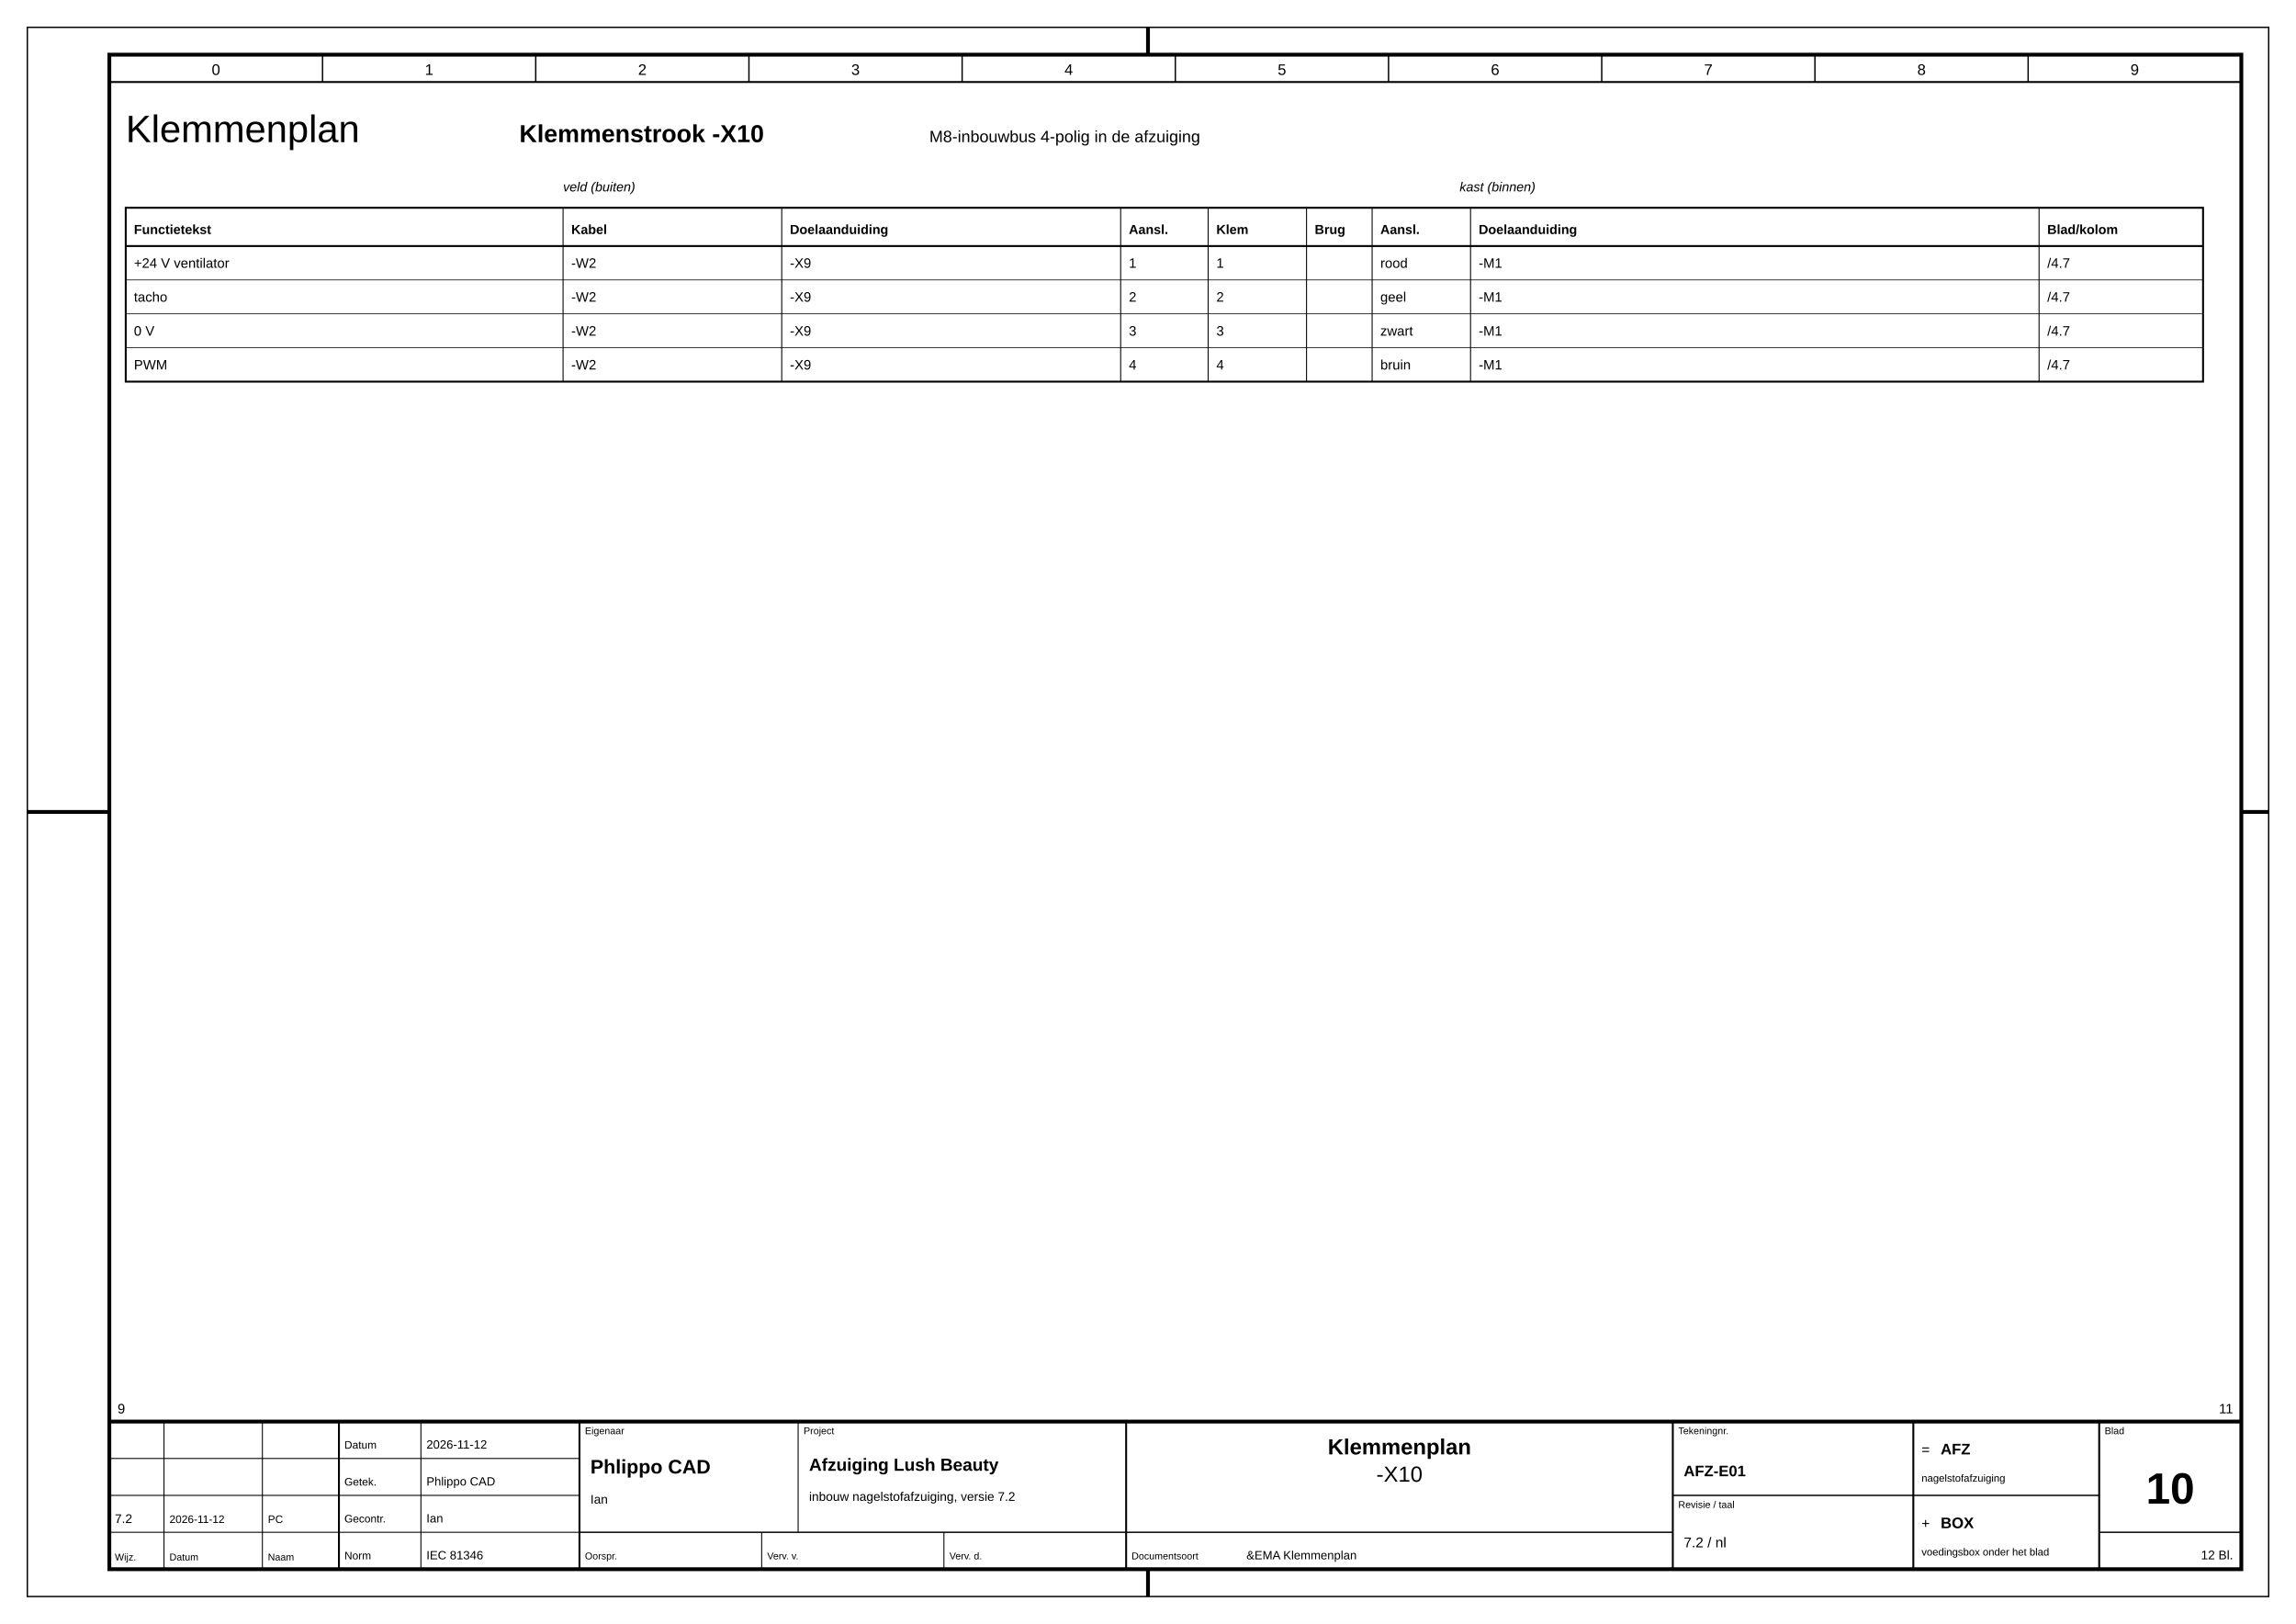
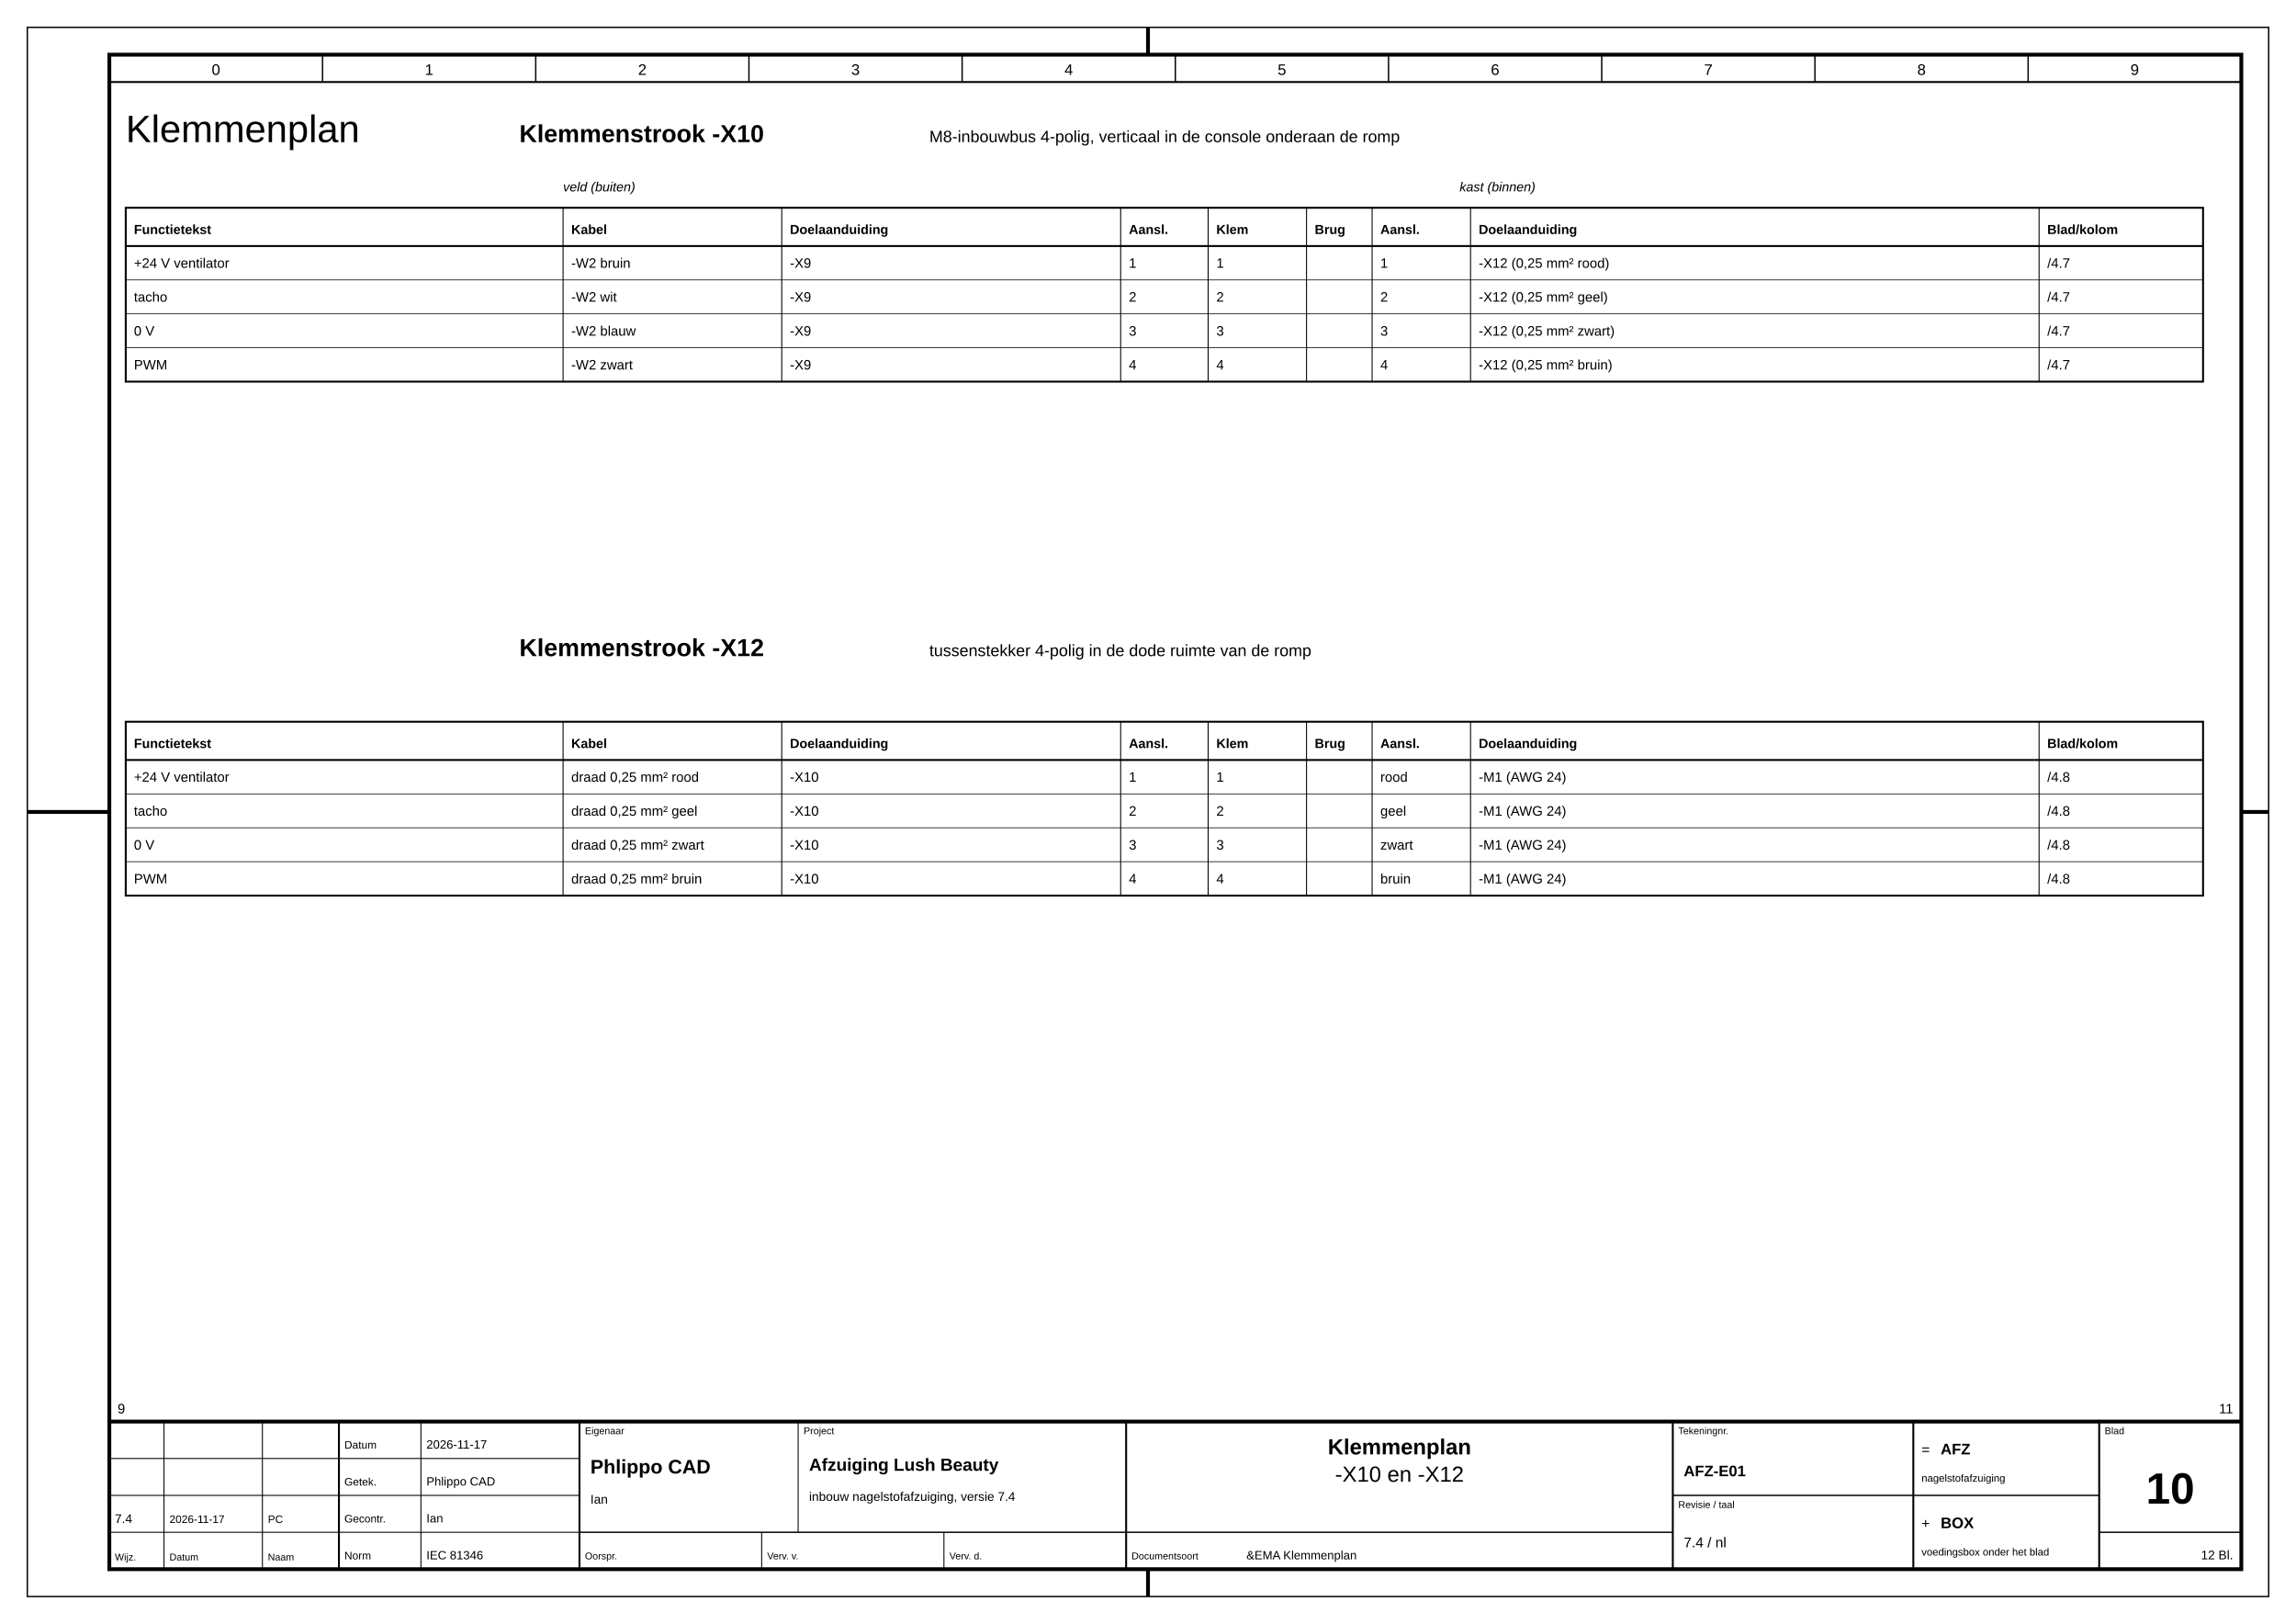
<svg xmlns="http://www.w3.org/2000/svg" viewBox="0 0 420 297" width="420mm" height="297mm" font-family="Arial, Helvetica, sans-serif">
  <rect width="420" height="297" fill="#fff" />
  <rect x="5" y="5" width="410" height="287" fill="none" stroke="#000" stroke-width="0.25" />
  <rect x="20" y="10" width="390" height="277" fill="none" stroke="#000" stroke-width="0.7" />
  <polyline points="210,5 210,10" fill="none" stroke="#000" stroke-width="0.7" />
  <polyline points="210,287 210,292" fill="none" stroke="#000" stroke-width="0.7" />
  <polyline points="5,148.5 20,148.5" fill="none" stroke="#000" stroke-width="0.7" />
  <polyline points="410,148.5 415,148.5" fill="none" stroke="#000" stroke-width="0.7" />
  <polyline points="20,15 410,15" fill="none" stroke="#000" stroke-width="0.35" />
  <text x="39.5" y="13.7" font-size="2.8" text-anchor="middle" fill="#000">0</text>
  <polyline points="59,10 59,15" fill="none" stroke="#000" stroke-width="0.25" />
  <text x="78.5" y="13.7" font-size="2.8" text-anchor="middle" fill="#000">1</text>
  <polyline points="98,10 98,15" fill="none" stroke="#000" stroke-width="0.25" />
  <text x="117.5" y="13.7" font-size="2.8" text-anchor="middle" fill="#000">2</text>
  <polyline points="137,10 137,15" fill="none" stroke="#000" stroke-width="0.25" />
  <text x="156.5" y="13.7" font-size="2.8" text-anchor="middle" fill="#000">3</text>
  <polyline points="176,10 176,15" fill="none" stroke="#000" stroke-width="0.25" />
  <text x="195.5" y="13.7" font-size="2.8" text-anchor="middle" fill="#000">4</text>
  <polyline points="215,10 215,15" fill="none" stroke="#000" stroke-width="0.25" />
  <text x="234.5" y="13.7" font-size="2.8" text-anchor="middle" fill="#000">5</text>
  <polyline points="254,10 254,15" fill="none" stroke="#000" stroke-width="0.25" />
  <text x="273.5" y="13.7" font-size="2.8" text-anchor="middle" fill="#000">6</text>
  <polyline points="293,10 293,15" fill="none" stroke="#000" stroke-width="0.25" />
  <text x="312.5" y="13.7" font-size="2.8" text-anchor="middle" fill="#000">7</text>
  <polyline points="332,10 332,15" fill="none" stroke="#000" stroke-width="0.25" />
  <text x="351.5" y="13.7" font-size="2.8" text-anchor="middle" fill="#000">8</text>
  <polyline points="371,10 371,15" fill="none" stroke="#000" stroke-width="0.25" />
  <text x="390.5" y="13.7" font-size="2.8" text-anchor="middle" fill="#000">9</text>
  <text x="21.5" y="258.5" font-size="2.5" text-anchor="start" fill="#000">9</text>
  <text x="408.5" y="258.5" font-size="2.5" text-anchor="end" fill="#000">11</text>
  <polyline points="20,260 410,260" fill="none" stroke="#000" stroke-width="0.7" />
  <polyline points="20,266.75 62,266.75" fill="none" stroke="#000" stroke-width="0.18" />
  <polyline points="20,273.5 62,273.5" fill="none" stroke="#000" stroke-width="0.18" />
  <polyline points="20,280.25 62,280.25" fill="none" stroke="#000" stroke-width="0.18" />
  <polyline points="30,260 30,287" fill="none" stroke="#000" stroke-width="0.18" />
  <polyline points="48,260 48,287" fill="none" stroke="#000" stroke-width="0.18" />
  <text x="21" y="285.4" font-size="1.8" text-anchor="start" fill="#000">Wijz.</text>
  <text x="31" y="285.4" font-size="1.8" text-anchor="start" fill="#000">Datum</text>
  <text x="49" y="285.4" font-size="1.8" text-anchor="start" fill="#000">Naam</text>
-   <text x="21" y="278.55" font-size="2.3" text-anchor="start" fill="#000">7.2</text>
-   <text x="31" y="278.55" font-size="2" text-anchor="start" fill="#000">2026-11-12</text>
+   <text x="21" y="278.55" font-size="2.3" text-anchor="start" fill="#000">7.4</text>
+   <text x="31" y="278.55" font-size="2" text-anchor="start" fill="#000">2026-11-17</text>
  <text x="49" y="278.55" font-size="2" text-anchor="start" fill="#000">PC</text>
  <polyline points="62,260 62,287" fill="none" stroke="#000" stroke-width="0.35" />
  <polyline points="62,266.75 106,266.75" fill="none" stroke="#000" stroke-width="0.18" />
  <polyline points="62,273.5 106,273.5" fill="none" stroke="#000" stroke-width="0.18" />
  <polyline points="62,280.25 106,280.25" fill="none" stroke="#000" stroke-width="0.18" />
  <polyline points="77,260 77,287" fill="none" stroke="#000" stroke-width="0.18" />
  <text x="63" y="264.95" font-size="2" text-anchor="start" fill="#000">Datum</text>
-   <text x="78" y="264.95" font-size="2.2" text-anchor="start" fill="#000">2026-11-12</text>
+   <text x="78" y="264.95" font-size="2.2" text-anchor="start" fill="#000">2026-11-17</text>
  <text x="63" y="271.7" font-size="2" text-anchor="start" fill="#000">Getek.</text>
  <text x="78" y="271.7" font-size="2.2" text-anchor="start" fill="#000">Phlippo CAD</text>
  <text x="63" y="278.45" font-size="2" text-anchor="start" fill="#000">Gecontr.</text>
  <text x="78" y="278.45" font-size="2.2" text-anchor="start" fill="#000">Ian</text>
  <text x="63" y="285.2" font-size="2" text-anchor="start" fill="#000">Norm</text>
  <text x="78" y="285.2" font-size="2.2" text-anchor="start" fill="#000">IEC 81346</text>
  <polyline points="106,260 106,287" fill="none" stroke="#000" stroke-width="0.35" />
  <polyline points="106,280.25 206,280.25" fill="none" stroke="#000" stroke-width="0.25" />
  <polyline points="146,260 146,280.25" fill="none" stroke="#000" stroke-width="0.18" />
  <text x="107" y="262.3" font-size="1.8" text-anchor="start" fill="#000">Eigenaar</text>
  <text x="108" y="269.5" font-size="3.6" text-anchor="start" fill="#000" font-weight="700">Phlippo CAD</text>
  <text x="108" y="275" font-size="2.3" text-anchor="start" fill="#000">Ian</text>
  <text x="147" y="262.3" font-size="1.8" text-anchor="start" fill="#000">Project</text>
  <text x="148" y="269" font-size="3.2" text-anchor="start" fill="#000" font-weight="700">Afzuiging Lush Beauty</text>
-   <text x="148" y="274.5" font-size="2.3" text-anchor="start" fill="#000">inbouw nagelstofafzuiging, versie 7.2</text>
+   <text x="148" y="274.5" font-size="2.3" text-anchor="start" fill="#000">inbouw nagelstofafzuiging, versie 7.4</text>
  <text x="107" y="285.2" font-size="1.8" text-anchor="start" fill="#000">Oorspr.</text>
  <text x="118" y="285.2" font-size="2" text-anchor="start" fill="#000" />
  <polyline points="139.33,280.25 139.33,287" fill="none" stroke="#000" stroke-width="0.18" />
  <text x="140.33" y="285.2" font-size="1.8" text-anchor="start" fill="#000">Verv. v.</text>
  <text x="151.33" y="285.2" font-size="2" text-anchor="start" fill="#000" />
  <polyline points="172.67,280.25 172.67,287" fill="none" stroke="#000" stroke-width="0.18" />
  <text x="173.67" y="285.2" font-size="1.8" text-anchor="start" fill="#000">Verv. d.</text>
  <text x="184.67" y="285.2" font-size="2" text-anchor="start" fill="#000" />
  <polyline points="206,260 206,287" fill="none" stroke="#000" stroke-width="0.35" />
  <polyline points="206,280.25 306,280.25" fill="none" stroke="#000" stroke-width="0.25" />
  <text x="256" y="266" font-size="4" text-anchor="middle" fill="#000" font-weight="700">Klemmenplan</text>
-   <text x="256" y="271" font-size="4" text-anchor="middle" fill="#000">-X10</text>
+   <text x="256" y="271" font-size="4" text-anchor="middle" fill="#000">-X10 en -X12</text>
  <text x="207" y="285.2" font-size="1.8" text-anchor="start" fill="#000">Documentsoort</text>
  <text x="228" y="285.2" font-size="2.2" text-anchor="start" fill="#000">&amp;EMA  Klemmenplan</text>
  <polyline points="306,260 306,287" fill="none" stroke="#000" stroke-width="0.35" />
  <polyline points="306,273.5 350,273.5" fill="none" stroke="#000" stroke-width="0.25" />
  <text x="307" y="262.3" font-size="1.8" text-anchor="start" fill="#000">Tekeningnr.</text>
  <text x="308" y="270" font-size="2.8" text-anchor="start" fill="#000" font-weight="700">AFZ-E01</text>
  <text x="307" y="275.8" font-size="1.8" text-anchor="start" fill="#000">Revisie / taal</text>
-   <text x="308" y="283" font-size="2.6" text-anchor="start" fill="#000">7.2 / nl</text>
+   <text x="308" y="283" font-size="2.6" text-anchor="start" fill="#000">7.4 / nl</text>
  <polyline points="350,260 350,287" fill="none" stroke="#000" stroke-width="0.35" />
  <polyline points="350,273.5 384,273.5" fill="none" stroke="#000" stroke-width="0.25" />
  <text x="351.5" y="266" font-size="2.6" text-anchor="start" fill="#000">=</text>
  <text x="355" y="266" font-size="2.8" text-anchor="start" fill="#000" font-weight="700">AFZ</text>
  <text x="351.5" y="271" font-size="1.9" text-anchor="start" fill="#000">nagelstofafzuiging</text>
  <text x="351.5" y="279.5" font-size="2.6" text-anchor="start" fill="#000">+</text>
  <text x="355" y="279.5" font-size="2.8" text-anchor="start" fill="#000" font-weight="700">BOX</text>
  <text x="351.5" y="284.5" font-size="1.9" text-anchor="start" fill="#000">voedingsbox onder het blad</text>
  <polyline points="384,260 384,287" fill="none" stroke="#000" stroke-width="0.35" />
  <polyline points="384,280.25 410,280.25" fill="none" stroke="#000" stroke-width="0.25" />
  <text x="385" y="262.3" font-size="1.8" text-anchor="start" fill="#000">Blad</text>
  <text x="397" y="275" font-size="8" text-anchor="middle" fill="#000" font-weight="700">10</text>
  <text x="408.5" y="285.2" font-size="2.3" text-anchor="end" fill="#000">12 Bl.</text>
  <text x="23" y="26" font-size="7" text-anchor="start" fill="#000">Klemmenplan</text>
  <text x="95" y="26" font-size="4.5" text-anchor="start" fill="#000" font-weight="700">Klemmenstrook -X10</text>
-   <text x="170" y="26" font-size="3" text-anchor="start" fill="#000">M8-inbouwbus 4-polig in de afzuiging</text>
+   <text x="170" y="26" font-size="3" text-anchor="start" fill="#000">M8-inbouwbus 4-polig, verticaal in de console onderaan de romp</text>
  <text x="103" y="35" font-size="2.4" text-anchor="start" fill="#000" font-style="italic">veld (buiten)</text>
  <text x="267" y="35" font-size="2.4" text-anchor="start" fill="#000" font-style="italic">kast (binnen)</text>
  <rect x="23" y="38" width="380" height="31.8" fill="none" stroke="#000" stroke-width="0.35" />
  <polyline points="23,45 403,45" fill="none" stroke="#000" stroke-width="0.35" />
  <text x="24.5" y="42.8" font-size="2.4" text-anchor="start" fill="#000" font-weight="700">Functietekst</text>
  <text x="104.5" y="42.8" font-size="2.4" text-anchor="start" fill="#000" font-weight="700">Kabel</text>
  <polyline points="103,38 103,69.8" fill="none" stroke="#000" stroke-width="0.18" />
  <text x="144.5" y="42.8" font-size="2.4" text-anchor="start" fill="#000" font-weight="700">Doelaanduiding</text>
  <polyline points="143,38 143,69.8" fill="none" stroke="#000" stroke-width="0.18" />
  <text x="206.5" y="42.8" font-size="2.4" text-anchor="start" fill="#000" font-weight="700">Aansl.</text>
  <polyline points="205,38 205,69.8" fill="none" stroke="#000" stroke-width="0.18" />
  <text x="222.5" y="42.8" font-size="2.4" text-anchor="start" fill="#000" font-weight="700">Klem</text>
  <polyline points="221,38 221,69.8" fill="none" stroke="#000" stroke-width="0.18" />
  <text x="240.5" y="42.8" font-size="2.4" text-anchor="start" fill="#000" font-weight="700">Brug</text>
  <polyline points="239,38 239,69.8" fill="none" stroke="#000" stroke-width="0.18" />
  <text x="252.5" y="42.8" font-size="2.4" text-anchor="start" fill="#000" font-weight="700">Aansl.</text>
  <polyline points="251,38 251,69.8" fill="none" stroke="#000" stroke-width="0.18" />
  <text x="270.5" y="42.8" font-size="2.4" text-anchor="start" fill="#000" font-weight="700">Doelaanduiding</text>
  <polyline points="269,38 269,69.8" fill="none" stroke="#000" stroke-width="0.18" />
  <text x="374.5" y="42.8" font-size="2.4" text-anchor="start" fill="#000" font-weight="700">Blad/kolom</text>
  <polyline points="373,38 373,69.8" fill="none" stroke="#000" stroke-width="0.18" />
  <polyline points="23,51.2 403,51.2" fill="none" stroke="#000" stroke-width="0.13" />
  <text x="24.5" y="48.98" font-size="2.5" text-anchor="start" fill="#000">+24 V ventilator</text>
-   <text x="104.5" y="48.98" font-size="2.5" text-anchor="start" fill="#000">-W2</text>
+   <text x="104.5" y="48.98" font-size="2.5" text-anchor="start" fill="#000">-W2 bruin</text>
  <text x="144.5" y="48.98" font-size="2.5" text-anchor="start" fill="#000">-X9</text>
  <text x="206.5" y="48.98" font-size="2.5" text-anchor="start" fill="#000">1</text>
  <text x="222.5" y="48.98" font-size="2.5" text-anchor="start" fill="#000">1</text>
  <text x="240.5" y="48.98" font-size="2.5" text-anchor="start" fill="#000" />
-   <text x="252.5" y="48.98" font-size="2.5" text-anchor="start" fill="#000">rood</text>
-   <text x="270.5" y="48.98" font-size="2.5" text-anchor="start" fill="#000">-M1</text>
+   <text x="252.5" y="48.98" font-size="2.5" text-anchor="start" fill="#000">1</text>
+   <text x="270.5" y="48.98" font-size="2.5" text-anchor="start" fill="#000">-X12 (0,25 mm² rood)</text>
  <text x="374.5" y="48.98" font-size="2.5" text-anchor="start" fill="#000">/4.7</text>
  <polyline points="23,57.4 403,57.4" fill="none" stroke="#000" stroke-width="0.13" />
  <text x="24.5" y="55.17" font-size="2.5" text-anchor="start" fill="#000">tacho</text>
-   <text x="104.5" y="55.17" font-size="2.5" text-anchor="start" fill="#000">-W2</text>
+   <text x="104.5" y="55.17" font-size="2.5" text-anchor="start" fill="#000">-W2 wit</text>
  <text x="144.5" y="55.17" font-size="2.5" text-anchor="start" fill="#000">-X9</text>
  <text x="206.5" y="55.17" font-size="2.5" text-anchor="start" fill="#000">2</text>
  <text x="222.5" y="55.17" font-size="2.5" text-anchor="start" fill="#000">2</text>
  <text x="240.5" y="55.17" font-size="2.5" text-anchor="start" fill="#000" />
-   <text x="252.5" y="55.17" font-size="2.5" text-anchor="start" fill="#000">geel</text>
-   <text x="270.5" y="55.17" font-size="2.5" text-anchor="start" fill="#000">-M1</text>
+   <text x="252.5" y="55.17" font-size="2.5" text-anchor="start" fill="#000">2</text>
+   <text x="270.5" y="55.17" font-size="2.5" text-anchor="start" fill="#000">-X12 (0,25 mm² geel)</text>
  <text x="374.5" y="55.17" font-size="2.5" text-anchor="start" fill="#000">/4.7</text>
  <polyline points="23,63.6 403,63.6" fill="none" stroke="#000" stroke-width="0.13" />
  <text x="24.5" y="61.38" font-size="2.5" text-anchor="start" fill="#000">0 V</text>
-   <text x="104.5" y="61.38" font-size="2.5" text-anchor="start" fill="#000">-W2</text>
+   <text x="104.5" y="61.38" font-size="2.5" text-anchor="start" fill="#000">-W2 blauw</text>
  <text x="144.5" y="61.38" font-size="2.5" text-anchor="start" fill="#000">-X9</text>
  <text x="206.5" y="61.38" font-size="2.5" text-anchor="start" fill="#000">3</text>
  <text x="222.5" y="61.38" font-size="2.5" text-anchor="start" fill="#000">3</text>
  <text x="240.5" y="61.38" font-size="2.5" text-anchor="start" fill="#000" />
-   <text x="252.5" y="61.38" font-size="2.5" text-anchor="start" fill="#000">zwart</text>
-   <text x="270.5" y="61.38" font-size="2.5" text-anchor="start" fill="#000">-M1</text>
+   <text x="252.5" y="61.38" font-size="2.5" text-anchor="start" fill="#000">3</text>
+   <text x="270.5" y="61.38" font-size="2.5" text-anchor="start" fill="#000">-X12 (0,25 mm² zwart)</text>
  <text x="374.5" y="61.38" font-size="2.5" text-anchor="start" fill="#000">/4.7</text>
  <text x="24.5" y="67.58" font-size="2.5" text-anchor="start" fill="#000">PWM</text>
-   <text x="104.5" y="67.58" font-size="2.5" text-anchor="start" fill="#000">-W2</text>
+   <text x="104.5" y="67.58" font-size="2.5" text-anchor="start" fill="#000">-W2 zwart</text>
  <text x="144.5" y="67.58" font-size="2.5" text-anchor="start" fill="#000">-X9</text>
  <text x="206.5" y="67.58" font-size="2.5" text-anchor="start" fill="#000">4</text>
  <text x="222.5" y="67.58" font-size="2.5" text-anchor="start" fill="#000">4</text>
  <text x="240.5" y="67.58" font-size="2.5" text-anchor="start" fill="#000" />
-   <text x="252.5" y="67.58" font-size="2.5" text-anchor="start" fill="#000">bruin</text>
-   <text x="270.5" y="67.58" font-size="2.5" text-anchor="start" fill="#000">-M1</text>
+   <text x="252.5" y="67.58" font-size="2.5" text-anchor="start" fill="#000">4</text>
+   <text x="270.5" y="67.58" font-size="2.5" text-anchor="start" fill="#000">-X12 (0,25 mm² bruin)</text>
  <text x="374.5" y="67.58" font-size="2.5" text-anchor="start" fill="#000">/4.7</text>
+   <text x="95" y="120" font-size="4.5" text-anchor="start" fill="#000" font-weight="700">Klemmenstrook -X12</text>
+   <text x="170" y="120" font-size="3" text-anchor="start" fill="#000">tussenstekker 4-polig in de dode ruimte van de romp</text>
+   <rect x="23" y="132" width="380" height="31.8" fill="none" stroke="#000" stroke-width="0.35" />
+   <polyline points="23,139 403,139" fill="none" stroke="#000" stroke-width="0.35" />
+   <text x="24.5" y="136.8" font-size="2.4" text-anchor="start" fill="#000" font-weight="700">Functietekst</text>
+   <text x="104.5" y="136.8" font-size="2.4" text-anchor="start" fill="#000" font-weight="700">Kabel</text>
+   <polyline points="103,132 103,163.8" fill="none" stroke="#000" stroke-width="0.18" />
+   <text x="144.5" y="136.8" font-size="2.4" text-anchor="start" fill="#000" font-weight="700">Doelaanduiding</text>
+   <polyline points="143,132 143,163.8" fill="none" stroke="#000" stroke-width="0.18" />
+   <text x="206.5" y="136.8" font-size="2.4" text-anchor="start" fill="#000" font-weight="700">Aansl.</text>
+   <polyline points="205,132 205,163.8" fill="none" stroke="#000" stroke-width="0.18" />
+   <text x="222.5" y="136.8" font-size="2.4" text-anchor="start" fill="#000" font-weight="700">Klem</text>
+   <polyline points="221,132 221,163.8" fill="none" stroke="#000" stroke-width="0.18" />
+   <text x="240.5" y="136.8" font-size="2.4" text-anchor="start" fill="#000" font-weight="700">Brug</text>
+   <polyline points="239,132 239,163.8" fill="none" stroke="#000" stroke-width="0.18" />
+   <text x="252.5" y="136.8" font-size="2.4" text-anchor="start" fill="#000" font-weight="700">Aansl.</text>
+   <polyline points="251,132 251,163.8" fill="none" stroke="#000" stroke-width="0.18" />
+   <text x="270.5" y="136.8" font-size="2.4" text-anchor="start" fill="#000" font-weight="700">Doelaanduiding</text>
+   <polyline points="269,132 269,163.8" fill="none" stroke="#000" stroke-width="0.18" />
+   <text x="374.5" y="136.8" font-size="2.4" text-anchor="start" fill="#000" font-weight="700">Blad/kolom</text>
+   <polyline points="373,132 373,163.8" fill="none" stroke="#000" stroke-width="0.18" />
+   <polyline points="23,145.2 403,145.2" fill="none" stroke="#000" stroke-width="0.13" />
+   <text x="24.5" y="142.97" font-size="2.5" text-anchor="start" fill="#000">+24 V ventilator</text>
+   <text x="104.5" y="142.97" font-size="2.5" text-anchor="start" fill="#000">draad 0,25 mm² rood</text>
+   <text x="144.5" y="142.97" font-size="2.5" text-anchor="start" fill="#000">-X10</text>
+   <text x="206.5" y="142.97" font-size="2.5" text-anchor="start" fill="#000">1</text>
+   <text x="222.5" y="142.97" font-size="2.5" text-anchor="start" fill="#000">1</text>
+   <text x="240.5" y="142.97" font-size="2.5" text-anchor="start" fill="#000" />
+   <text x="252.5" y="142.97" font-size="2.5" text-anchor="start" fill="#000">rood</text>
+   <text x="270.5" y="142.97" font-size="2.5" text-anchor="start" fill="#000">-M1 (AWG 24)</text>
+   <text x="374.5" y="142.97" font-size="2.5" text-anchor="start" fill="#000">/4.8</text>
+   <polyline points="23,151.4 403,151.4" fill="none" stroke="#000" stroke-width="0.13" />
+   <text x="24.5" y="149.18" font-size="2.5" text-anchor="start" fill="#000">tacho</text>
+   <text x="104.5" y="149.18" font-size="2.5" text-anchor="start" fill="#000">draad 0,25 mm² geel</text>
+   <text x="144.5" y="149.18" font-size="2.5" text-anchor="start" fill="#000">-X10</text>
+   <text x="206.5" y="149.18" font-size="2.5" text-anchor="start" fill="#000">2</text>
+   <text x="222.5" y="149.18" font-size="2.5" text-anchor="start" fill="#000">2</text>
+   <text x="240.5" y="149.18" font-size="2.5" text-anchor="start" fill="#000" />
+   <text x="252.5" y="149.18" font-size="2.5" text-anchor="start" fill="#000">geel</text>
+   <text x="270.5" y="149.18" font-size="2.5" text-anchor="start" fill="#000">-M1 (AWG 24)</text>
+   <text x="374.5" y="149.18" font-size="2.5" text-anchor="start" fill="#000">/4.8</text>
+   <polyline points="23,157.6 403,157.6" fill="none" stroke="#000" stroke-width="0.13" />
+   <text x="24.5" y="155.38" font-size="2.5" text-anchor="start" fill="#000">0 V</text>
+   <text x="104.5" y="155.38" font-size="2.5" text-anchor="start" fill="#000">draad 0,25 mm² zwart</text>
+   <text x="144.5" y="155.38" font-size="2.5" text-anchor="start" fill="#000">-X10</text>
+   <text x="206.5" y="155.38" font-size="2.5" text-anchor="start" fill="#000">3</text>
+   <text x="222.5" y="155.38" font-size="2.5" text-anchor="start" fill="#000">3</text>
+   <text x="240.5" y="155.38" font-size="2.5" text-anchor="start" fill="#000" />
+   <text x="252.5" y="155.38" font-size="2.5" text-anchor="start" fill="#000">zwart</text>
+   <text x="270.5" y="155.38" font-size="2.5" text-anchor="start" fill="#000">-M1 (AWG 24)</text>
+   <text x="374.5" y="155.38" font-size="2.5" text-anchor="start" fill="#000">/4.8</text>
+   <text x="24.5" y="161.58" font-size="2.5" text-anchor="start" fill="#000">PWM</text>
+   <text x="104.5" y="161.58" font-size="2.5" text-anchor="start" fill="#000">draad 0,25 mm² bruin</text>
+   <text x="144.5" y="161.58" font-size="2.5" text-anchor="start" fill="#000">-X10</text>
+   <text x="206.5" y="161.58" font-size="2.5" text-anchor="start" fill="#000">4</text>
+   <text x="222.5" y="161.58" font-size="2.5" text-anchor="start" fill="#000">4</text>
+   <text x="240.5" y="161.58" font-size="2.5" text-anchor="start" fill="#000" />
+   <text x="252.5" y="161.58" font-size="2.5" text-anchor="start" fill="#000">bruin</text>
+   <text x="270.5" y="161.58" font-size="2.5" text-anchor="start" fill="#000">-M1 (AWG 24)</text>
+   <text x="374.5" y="161.58" font-size="2.5" text-anchor="start" fill="#000">/4.8</text>
</svg>
